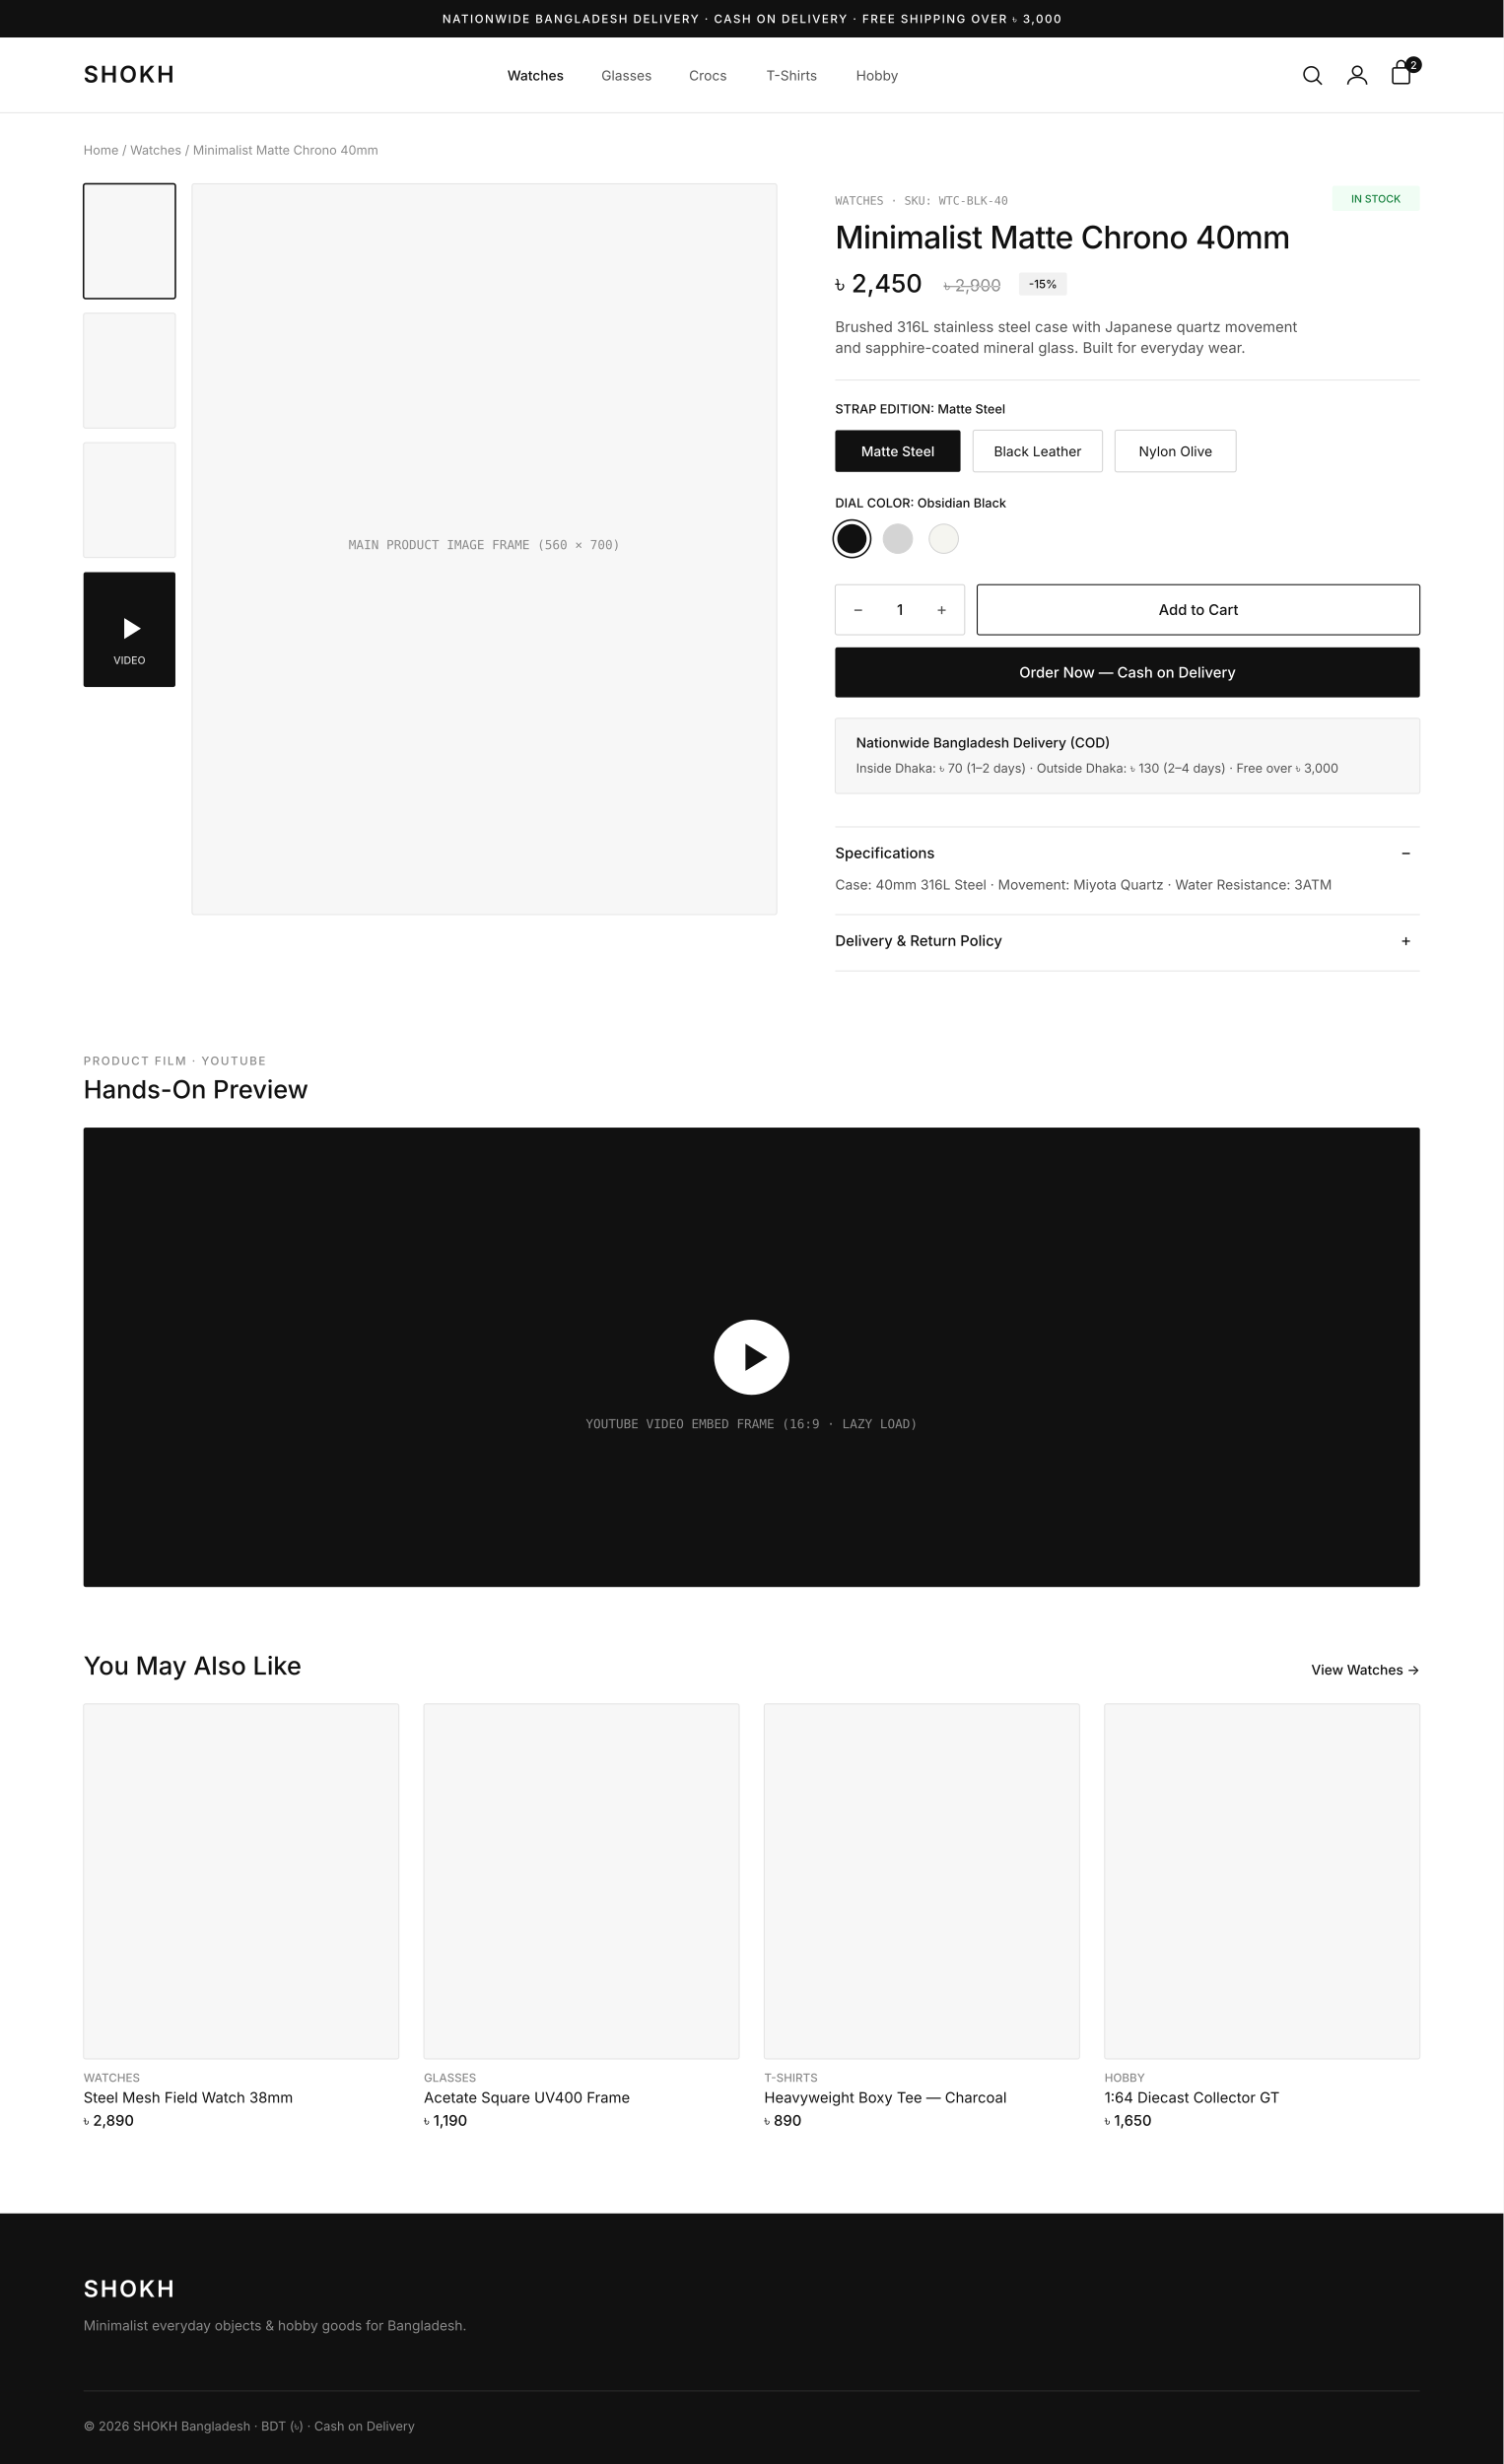
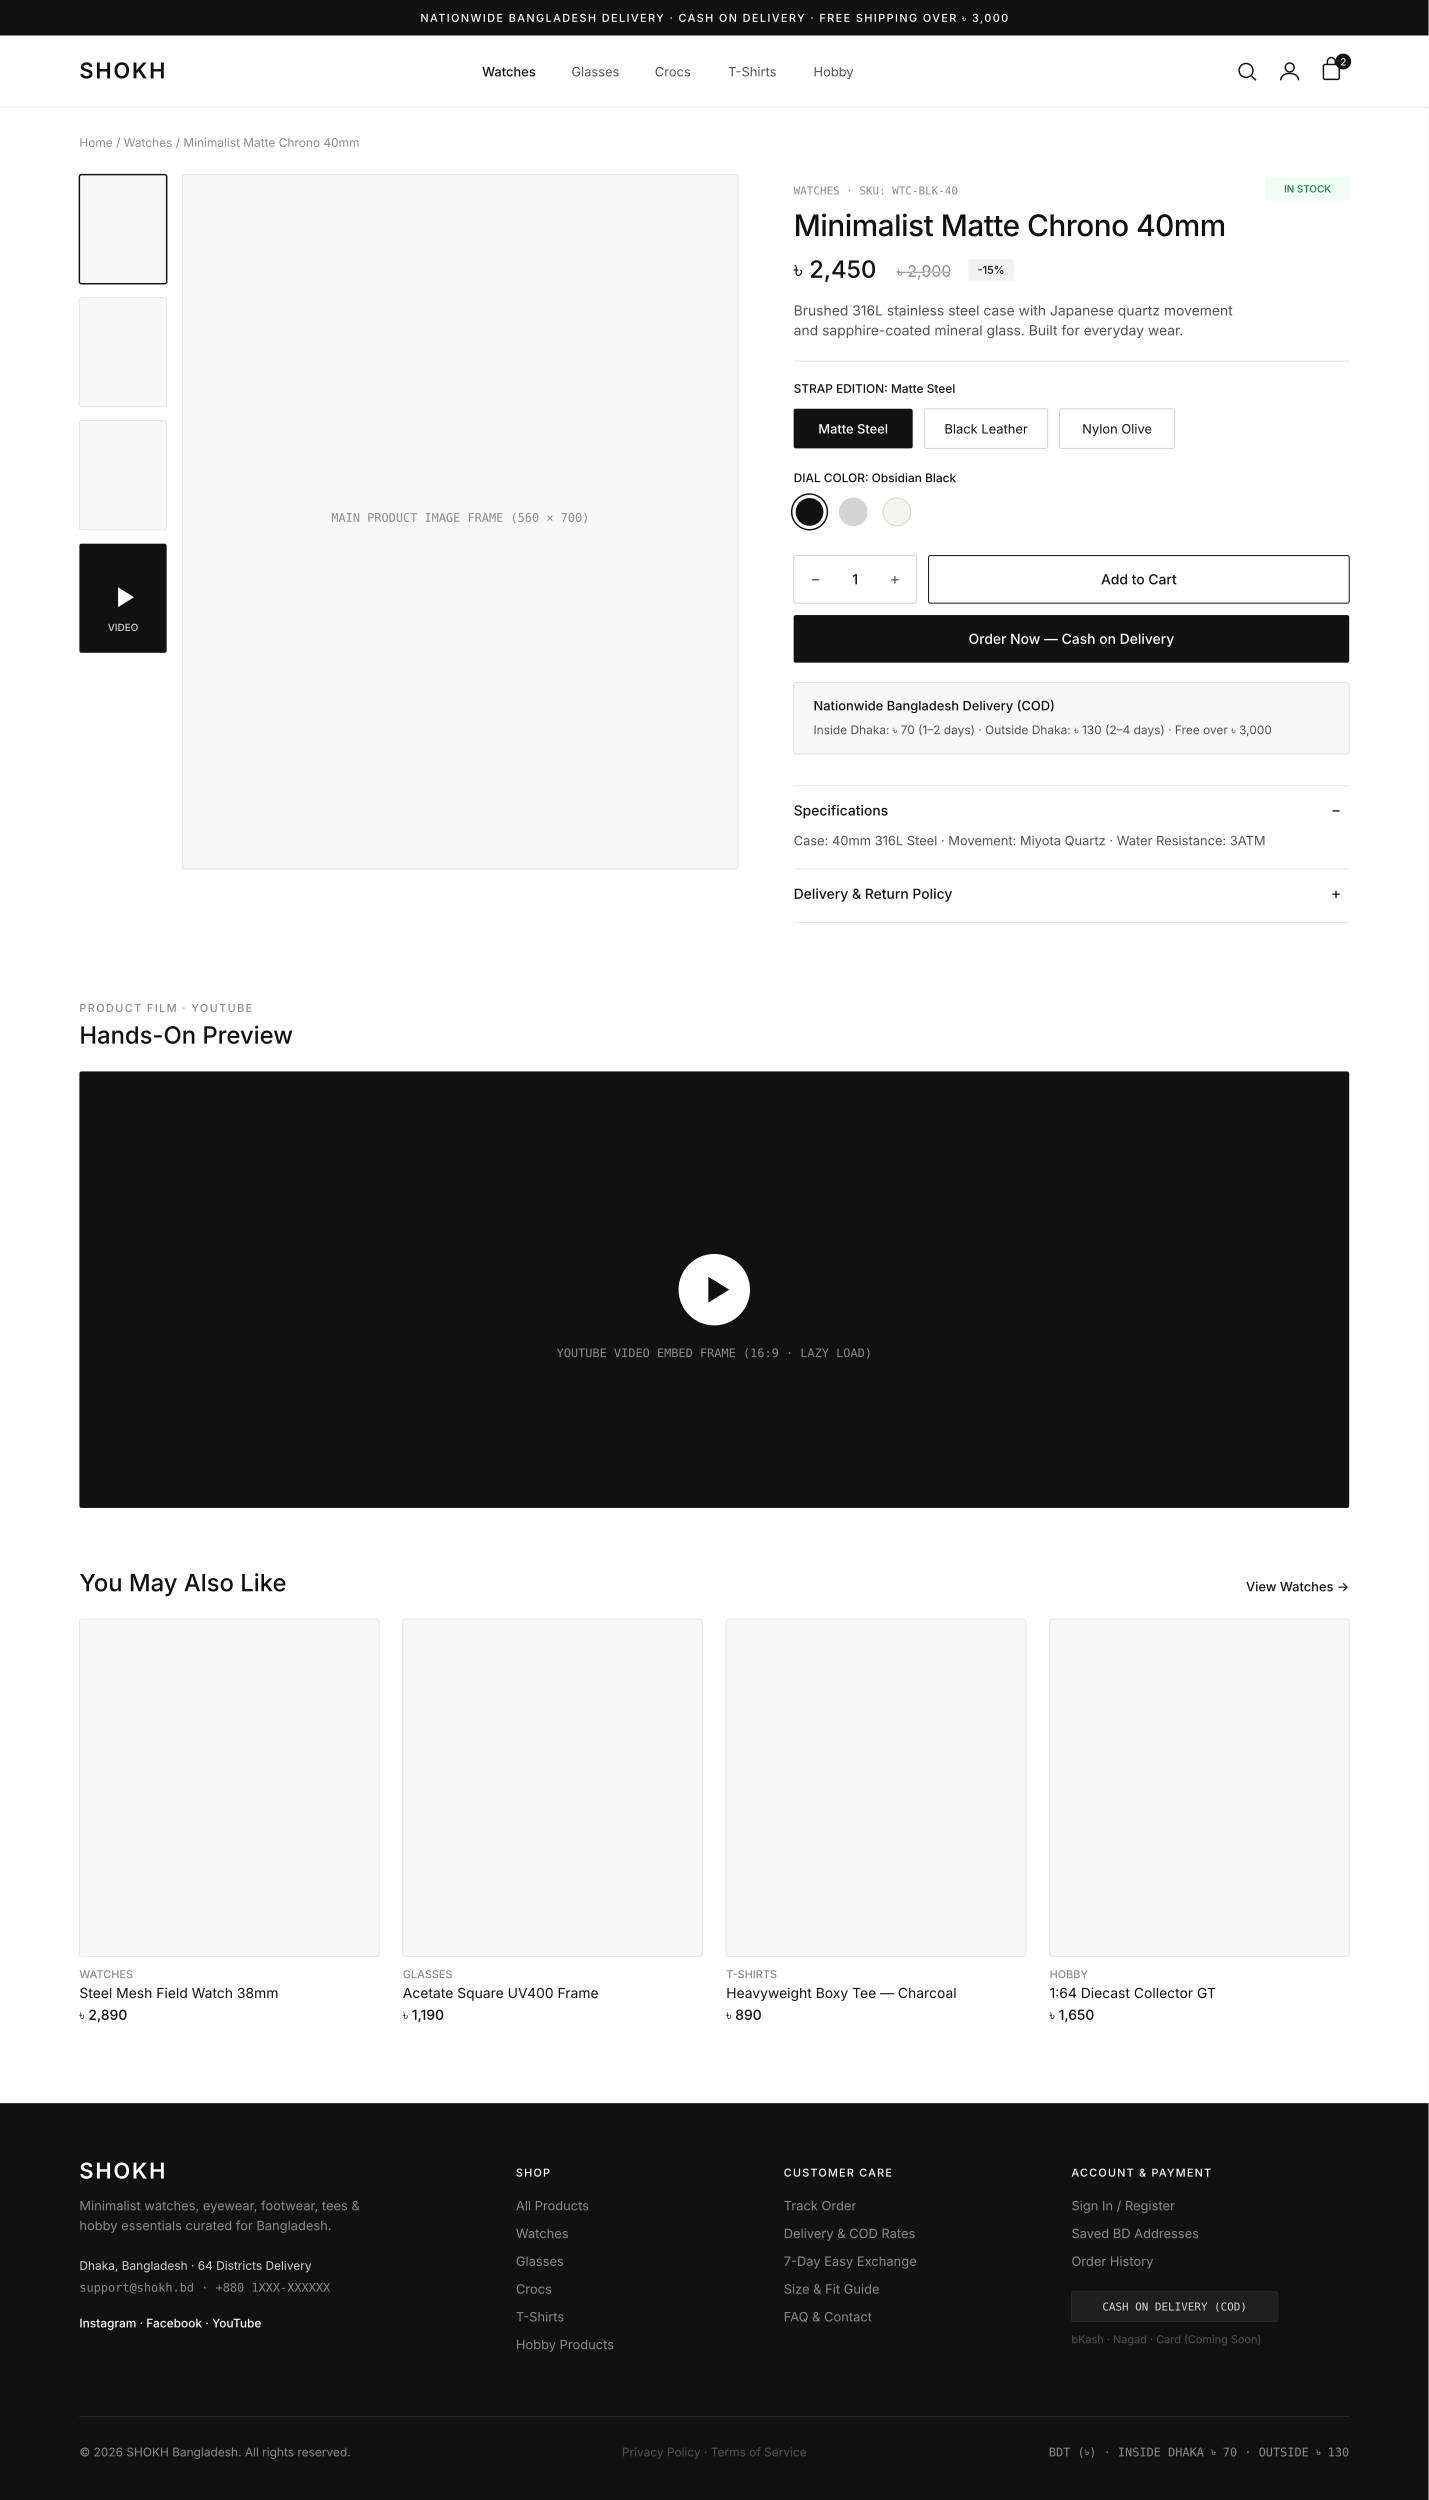
- <svg xmlns="http://www.w3.org/2000/svg" width="1440" height="2360" viewBox="0 0 1440 2360" fill="none">
-   <rect id="PDP-Desktop-BG" width="1440" height="2360" fill="#FFFFFF" />
+ <svg xmlns="http://www.w3.org/2000/svg" width="1440" height="2520" viewBox="0 0 1440 2520" fill="none">
+   <rect id="PDP-Desktop-BG" width="1440" height="2520" fill="#FFFFFF" />
  <g id="01-Announcement-Bar">
    <rect width="1440" height="36" fill="#111111" />
    <text x="720" y="22" text-anchor="middle" fill="#FFFFFF" font-family="Inter, sans-serif" font-size="11" font-weight="500" letter-spacing="1.4">NATIONWIDE BANGLADESH DELIVERY  ·  CASH ON DELIVERY  ·  FREE SHIPPING OVER ৳ 3,000</text>
  </g>
  <g id="02-Navbar">
    <rect y="36" width="1440" height="72" fill="#FFFFFF" />
    <line x1="0" y1="108" x2="1440" y2="108" stroke="#E5E5E5" />
    <text x="80" y="79" fill="#111111" font-family="Inter, sans-serif" font-size="22" font-weight="600" letter-spacing="1.8">SHOKH</text>
    <text x="486" y="77" fill="#111111" font-family="Inter, sans-serif" font-size="13" font-weight="500">Watches</text>
    <text x="576" y="77" fill="#525252" font-family="Inter, sans-serif" font-size="13">Glasses</text>
    <text x="660" y="77" fill="#525252" font-family="Inter, sans-serif" font-size="13">Crocs</text>
    <text x="734" y="77" fill="#525252" font-family="Inter, sans-serif" font-size="13">T-Shirts</text>
    <text x="820" y="77" fill="#525252" font-family="Inter, sans-serif" font-size="13">Hobby</text>
    <circle cx="1256" cy="71" r="7" stroke="#111111" stroke-width="1.5" />
    <line x1="1261" y1="76" x2="1266" y2="81" stroke="#111111" stroke-width="1.5" />
    <circle cx="1300" cy="68" r="4.5" stroke="#111111" stroke-width="1.5" />
    <path d="M1291 81C1291 76.5 1295 74 1300 74C1305 74 1309 76.5 1309 81" stroke="#111111" stroke-width="1.5" />
    <rect x="1334" y="65" width="16" height="15" rx="1.5" stroke="#111111" stroke-width="1.5" />
    <path d="M1338 65V62C1338 59.8 1339.8 58 1342 58C1344.2 58 1346 59.8 1346 62V65" stroke="#111111" stroke-width="1.5" />
    <circle cx="1354" cy="62" r="8" fill="#111111" />
    <text x="1354" y="66" text-anchor="middle" fill="#FFFFFF" font-family="Inter, sans-serif" font-size="10" font-weight="500">2</text>
  </g>
  <g id="03-Breadcrumb">
    <text x="80" y="148" fill="#8A8A8A" font-family="Inter, sans-serif" font-size="12">Home  /  Watches  /  Minimalist Matte Chrono 40mm</text>
  </g>
  <g id="04-Product-Hero">
    <rect id="IMG-PDP-Thumb-1" x="80" y="176" width="88" height="110" rx="2" fill="#F7F7F7" stroke="#111111" stroke-width="1.5" />
    <rect id="IMG-PDP-Thumb-2" x="80" y="300" width="88" height="110" rx="2" fill="#F7F7F7" stroke="#E5E5E5" />
    <rect id="IMG-PDP-Thumb-3" x="80" y="424" width="88" height="110" rx="2" fill="#F7F7F7" stroke="#E5E5E5" />
    <rect id="IMG-PDP-Thumb-Video" x="80" y="548" width="88" height="110" rx="2" fill="#111111" />
    <polygon points="119,592 135,602 119,612" fill="#FFFFFF" />
    <text x="124" y="636" text-anchor="middle" fill="#D4D4D4" font-family="Inter, sans-serif" font-size="10" font-weight="500">VIDEO</text>
    <rect id="IMG-PDP-Main" x="184" y="176" width="560" height="700" rx="2" fill="#F7F7F7" stroke="#E5E5E5" />
    <text x="464" y="526" text-anchor="middle" fill="#8A8A8A" font-family="JetBrains Mono, monospace" font-size="12">MAIN PRODUCT IMAGE FRAME (560 × 700)</text>
    <text x="800" y="196" fill="#8A8A8A" font-family="JetBrains Mono, monospace" font-size="11">WATCHES  ·  SKU: WTC-BLK-40</text>
    <rect x="1276" y="178" width="84" height="24" rx="2" fill="#F0FDF4" />
    <text x="1318" y="194" text-anchor="middle" fill="#15803D" font-family="Inter, sans-serif" font-size="10" font-weight="500">IN STOCK</text>
    <text x="800" y="238" fill="#111111" font-family="Inter, sans-serif" font-size="30" font-weight="500" letter-spacing="-0.5">Minimalist Matte Chrono 40mm</text>
    <text x="800" y="280" fill="#111111" font-family="Inter, sans-serif" font-size="24" font-weight="500">৳ 2,450</text>
    <text x="904" y="279" fill="#8A8A8A" font-family="Inter, sans-serif" font-size="16" text-decoration="line-through">৳ 2,900</text>
    <rect x="976" y="261" width="46" height="22" rx="2" fill="#F1F1F1" />
    <text x="999" y="276" text-anchor="middle" fill="#111111" font-family="Inter, sans-serif" font-size="11" font-weight="500">-15%</text>
    <text x="800" y="318" fill="#525252" font-family="Inter, sans-serif" font-size="14">Brushed 316L stainless steel case with Japanese quartz movement</text>
    <text x="800" y="338" fill="#525252" font-family="Inter, sans-serif" font-size="14">and sapphire-coated mineral glass. Built for everyday wear.</text>
    <line x1="800" y1="364" x2="1360" y2="364" stroke="#E5E5E5" />
    <text x="800" y="396" fill="#111111" font-family="Inter, sans-serif" font-size="12" font-weight="500">STRAP EDITION:  Matte Steel</text>
    <rect x="800" y="412" width="120" height="40" rx="2" fill="#111111" />
    <text x="860" y="437" text-anchor="middle" fill="#FFFFFF" font-family="Inter, sans-serif" font-size="13" font-weight="500">Matte Steel</text>
    <rect x="932" y="412" width="124" height="40" rx="2" fill="#FFFFFF" stroke="#D4D4D4" />
    <text x="994" y="437" text-anchor="middle" fill="#111111" font-family="Inter, sans-serif" font-size="13">Black Leather</text>
    <rect x="1068" y="412" width="116" height="40" rx="2" fill="#FFFFFF" stroke="#D4D4D4" />
    <text x="1126" y="437" text-anchor="middle" fill="#111111" font-family="Inter, sans-serif" font-size="13">Nylon Olive</text>
    <text x="800" y="486" fill="#111111" font-family="Inter, sans-serif" font-size="12" font-weight="500">DIAL COLOR:  Obsidian Black</text>
    <circle cx="816" cy="516" r="14" fill="#111111" />
    <circle cx="816" cy="516" r="18" stroke="#111111" stroke-width="1.5" />
    <circle cx="860" cy="516" r="14" fill="#D4D4D4" stroke="#D4D4D4" />
    <circle cx="904" cy="516" r="14" fill="#F5F5F0" stroke="#D4D4D4" />
    <rect x="800" y="560" width="124" height="48" rx="2" fill="#FFFFFF" stroke="#D4D4D4" />
    <text x="822" y="589" text-anchor="middle" fill="#525252" font-family="Inter, sans-serif" font-size="16">−</text>
    <text x="862" y="589" text-anchor="middle" fill="#111111" font-family="Inter, sans-serif" font-size="14" font-weight="500">1</text>
    <text x="902" y="589" text-anchor="middle" fill="#525252" font-family="Inter, sans-serif" font-size="16">+</text>
    <rect x="936" y="560" width="424" height="48" rx="2" fill="#FFFFFF" stroke="#111111" />
    <text x="1148" y="589" text-anchor="middle" fill="#111111" font-family="Inter, sans-serif" font-size="14" font-weight="500">Add to Cart</text>
    <rect x="800" y="620" width="560" height="48" rx="2" fill="#111111" />
    <text x="1080" y="649" text-anchor="middle" fill="#FFFFFF" font-family="Inter, sans-serif" font-size="14" font-weight="500">Order Now — Cash on Delivery</text>
    <rect x="800" y="688" width="560" height="72" rx="2" fill="#F7F7F7" stroke="#E5E5E5" />
    <text x="820" y="716" fill="#111111" font-family="Inter, sans-serif" font-size="13" font-weight="500">Nationwide Bangladesh Delivery (COD)</text>
    <text x="820" y="740" fill="#525252" font-family="Inter, sans-serif" font-size="12">Inside Dhaka: ৳ 70 (1–2 days) · Outside Dhaka: ৳ 130 (2–4 days) · Free over ৳ 3,000</text>
    <line x1="800" y1="792" x2="1360" y2="792" stroke="#E5E5E5" />
    <text x="800" y="822" fill="#111111" font-family="Inter, sans-serif" font-size="14" font-weight="500">Specifications</text>
    <text x="1352" y="822" text-anchor="end" fill="#111111" font-family="Inter, sans-serif" font-size="16">−</text>
    <text x="800" y="852" fill="#525252" font-family="Inter, sans-serif" font-size="13">Case: 40mm 316L Steel · Movement: Miyota Quartz · Water Resistance: 3ATM</text>
    <line x1="800" y1="876" x2="1360" y2="876" stroke="#E5E5E5" />
    <text x="800" y="906" fill="#111111" font-family="Inter, sans-serif" font-size="14" font-weight="500">Delivery &amp; Return Policy</text>
    <text x="1352" y="906" text-anchor="end" fill="#111111" font-family="Inter, sans-serif" font-size="16">+</text>
    <line x1="800" y1="930" x2="1360" y2="930" stroke="#E5E5E5" />
  </g>
  <g id="05-Product-Video">
    <text x="80" y="1020" fill="#8A8A8A" font-family="Inter, sans-serif" font-size="11" font-weight="500" letter-spacing="1.4">PRODUCT FILM · YOUTUBE</text>
    <text x="80" y="1052" fill="#111111" font-family="Inter, sans-serif" font-size="24" font-weight="500">Hands-On Preview</text>
    <rect id="IMG-PDP-YouTube" x="80" y="1080" width="1280" height="440" rx="2" fill="#111111" />
    <circle cx="720" cy="1300" r="36" fill="#FFFFFF" />
    <polygon points="714,1287 735,1300 714,1313" fill="#111111" />
    <text x="720" y="1368" text-anchor="middle" fill="#8A8A8A" font-family="JetBrains Mono, monospace" font-size="12">YOUTUBE VIDEO EMBED FRAME (16:9 · LAZY LOAD)</text>
  </g>
  <g id="06-Related-Products">
    <text x="80" y="1604" fill="#111111" font-family="Inter, sans-serif" font-size="24" font-weight="500">You May Also Like</text>
    <text x="1360" y="1604" text-anchor="end" fill="#111111" font-family="Inter, sans-serif" font-size="13" font-weight="500">View Watches →</text>
    <rect id="IMG-Rel-1" x="80" y="1632" width="302" height="340" rx="2" fill="#F7F7F7" stroke="#E5E5E5" />
    <text x="80" y="1994" fill="#8A8A8A" font-family="Inter, sans-serif" font-size="11" font-weight="500">WATCHES</text>
    <text x="80" y="2014" fill="#111111" font-family="Inter, sans-serif" font-size="14">Steel Mesh Field Watch 38mm</text>
    <text x="80" y="2036" fill="#111111" font-family="Inter, sans-serif" font-size="14" font-weight="500">৳ 2,890</text>
    <rect id="IMG-Rel-2" x="406" y="1632" width="302" height="340" rx="2" fill="#F7F7F7" stroke="#E5E5E5" />
    <text x="406" y="1994" fill="#8A8A8A" font-family="Inter, sans-serif" font-size="11" font-weight="500">GLASSES</text>
    <text x="406" y="2014" fill="#111111" font-family="Inter, sans-serif" font-size="14">Acetate Square UV400 Frame</text>
    <text x="406" y="2036" fill="#111111" font-family="Inter, sans-serif" font-size="14" font-weight="500">৳ 1,190</text>
    <rect id="IMG-Rel-3" x="732" y="1632" width="302" height="340" rx="2" fill="#F7F7F7" stroke="#E5E5E5" />
    <text x="732" y="1994" fill="#8A8A8A" font-family="Inter, sans-serif" font-size="11" font-weight="500">T-SHIRTS</text>
    <text x="732" y="2014" fill="#111111" font-family="Inter, sans-serif" font-size="14">Heavyweight Boxy Tee — Charcoal</text>
    <text x="732" y="2036" fill="#111111" font-family="Inter, sans-serif" font-size="14" font-weight="500">৳ 890</text>
    <rect id="IMG-Rel-4" x="1058" y="1632" width="302" height="340" rx="2" fill="#F7F7F7" stroke="#E5E5E5" />
    <text x="1058" y="1994" fill="#8A8A8A" font-family="Inter, sans-serif" font-size="11" font-weight="500">HOBBY</text>
    <text x="1058" y="2014" fill="#111111" font-family="Inter, sans-serif" font-size="14">1:64 Diecast Collector GT</text>
    <text x="1058" y="2036" fill="#111111" font-family="Inter, sans-serif" font-size="14" font-weight="500">৳ 1,650</text>
  </g>
-   <g id="07-Footer">
-     <rect y="2120" width="1440" height="240" fill="#111111" />
-     <text x="80" y="2200" fill="#FFFFFF" font-family="Inter, sans-serif" font-size="22" font-weight="600" letter-spacing="1.8">SHOKH</text>
-     <text x="80" y="2232" fill="#8A8A8A" font-family="Inter, sans-serif" font-size="13">Minimalist everyday objects &amp; hobby goods for Bangladesh.</text>
-     <line x1="80" y1="2290" x2="1360" y2="2290" stroke="#2A2A2A" />
-     <text x="80" y="2328" fill="#8A8A8A" font-family="Inter, sans-serif" font-size="12">© 2026 SHOKH Bangladesh · BDT (৳) · Cash on Delivery</text>
+   <g id="07-Footer" transform="translate(0, 2120)">
+     <rect width="1440" height="400" fill="#111111" />
+     <text x="80" y="76" fill="#FFFFFF" font-family="Inter, sans-serif" font-size="22" font-weight="600" letter-spacing="1.8">SHOKH</text>
+     <text x="80" y="108" fill="#8A8A8A" font-family="Inter, sans-serif" font-size="13">Minimalist watches, eyewear, footwear, tees &amp;</text>
+     <text x="80" y="128" fill="#8A8A8A" font-family="Inter, sans-serif" font-size="13">hobby essentials curated for Bangladesh.</text>
+     <text x="80" y="168" fill="#D4D4D4" font-family="Inter, sans-serif" font-size="12">Dhaka, Bangladesh · 64 Districts Delivery</text>
+     <text x="80" y="190" fill="#8A8A8A" font-family="JetBrains Mono, monospace" font-size="12">support@shokh.bd  ·  +880 1XXX-XXXXXX</text>
+     <text x="80" y="226" fill="#FFFFFF" font-family="Inter, sans-serif" font-size="12" font-weight="500">Instagram   ·   Facebook   ·   YouTube</text>
+     <text x="520" y="74" fill="#FFFFFF" font-family="Inter, sans-serif" font-size="11" font-weight="500" letter-spacing="1.2">SHOP</text>
+     <text x="520" y="108" fill="#8A8A8A" font-family="Inter, sans-serif" font-size="13">All Products</text>
+     <text x="520" y="136" fill="#8A8A8A" font-family="Inter, sans-serif" font-size="13">Watches</text>
+     <text x="520" y="164" fill="#8A8A8A" font-family="Inter, sans-serif" font-size="13">Glasses</text>
+     <text x="520" y="192" fill="#8A8A8A" font-family="Inter, sans-serif" font-size="13">Crocs</text>
+     <text x="520" y="220" fill="#8A8A8A" font-family="Inter, sans-serif" font-size="13">T-Shirts</text>
+     <text x="520" y="248" fill="#8A8A8A" font-family="Inter, sans-serif" font-size="13">Hobby Products</text>
+     <text x="790" y="74" fill="#FFFFFF" font-family="Inter, sans-serif" font-size="11" font-weight="500" letter-spacing="1.2">CUSTOMER CARE</text>
+     <text x="790" y="108" fill="#8A8A8A" font-family="Inter, sans-serif" font-size="13">Track Order</text>
+     <text x="790" y="136" fill="#8A8A8A" font-family="Inter, sans-serif" font-size="13">Delivery &amp; COD Rates</text>
+     <text x="790" y="164" fill="#8A8A8A" font-family="Inter, sans-serif" font-size="13">7-Day Easy Exchange</text>
+     <text x="790" y="192" fill="#8A8A8A" font-family="Inter, sans-serif" font-size="13">Size &amp; Fit Guide</text>
+     <text x="790" y="220" fill="#8A8A8A" font-family="Inter, sans-serif" font-size="13">FAQ &amp; Contact</text>
+     <text x="1080" y="74" fill="#FFFFFF" font-family="Inter, sans-serif" font-size="11" font-weight="500" letter-spacing="1.2">ACCOUNT &amp; PAYMENT</text>
+     <text x="1080" y="108" fill="#8A8A8A" font-family="Inter, sans-serif" font-size="13">Sign In / Register</text>
+     <text x="1080" y="136" fill="#8A8A8A" font-family="Inter, sans-serif" font-size="13">Saved BD Addresses</text>
+     <text x="1080" y="164" fill="#8A8A8A" font-family="Inter, sans-serif" font-size="13">Order History</text>
+     <rect x="1080" y="190" width="208" height="30" rx="2" fill="#1F1F1F" stroke="#2A2A2A" />
+     <text x="1184" y="209" text-anchor="middle" fill="#D4D4D4" font-family="JetBrains Mono, monospace" font-size="11">CASH ON DELIVERY (COD)</text>
+     <text x="1080" y="242" fill="#525252" font-family="Inter, sans-serif" font-size="11">bKash · Nagad · Card (Coming Soon)</text>
+     <line x1="80" y1="316" x2="1360" y2="316" stroke="#2A2A2A" />
+     <text x="80" y="356" fill="#8A8A8A" font-family="Inter, sans-serif" font-size="12">© 2026 SHOKH Bangladesh. All rights reserved.</text>
+     <text x="720" y="356" text-anchor="middle" fill="#525252" font-family="Inter, sans-serif" font-size="12">Privacy Policy  ·  Terms of Service</text>
+     <text x="1360" y="356" text-anchor="end" fill="#8A8A8A" font-family="JetBrains Mono, monospace" font-size="12">BDT (৳) · INSIDE DHAKA ৳ 70 · OUTSIDE ৳ 130</text>
  </g>
</svg>
